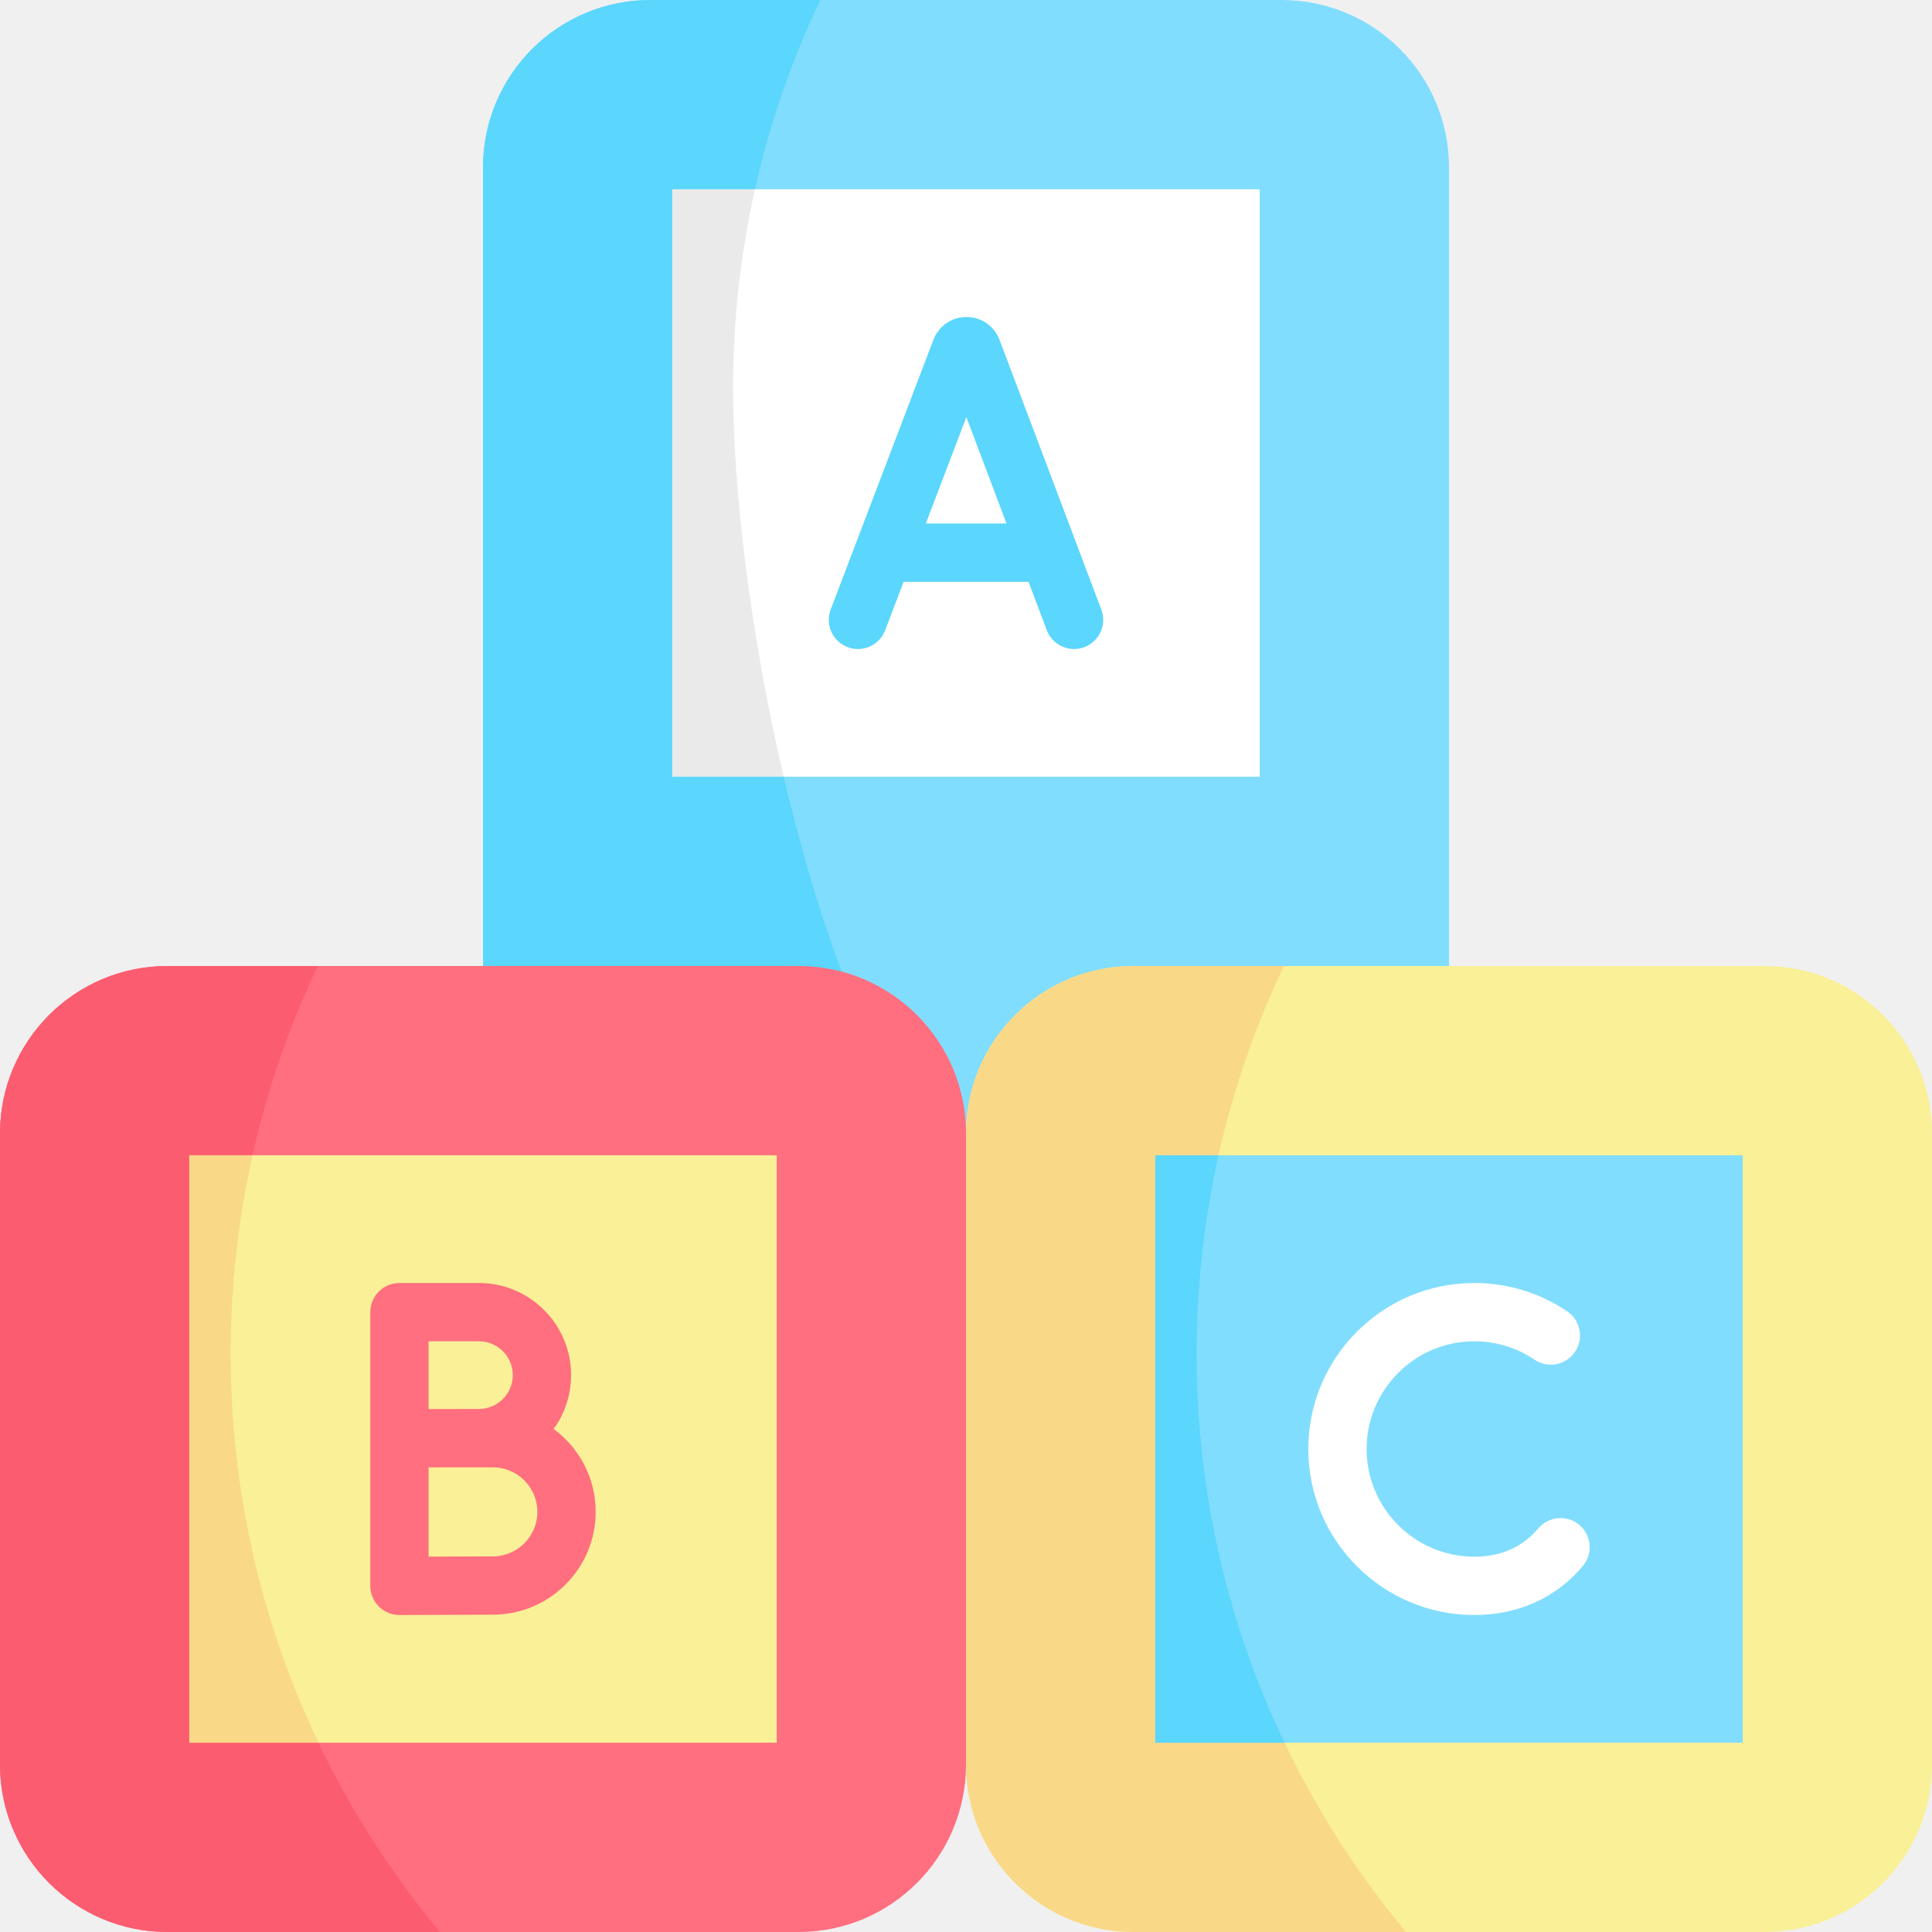
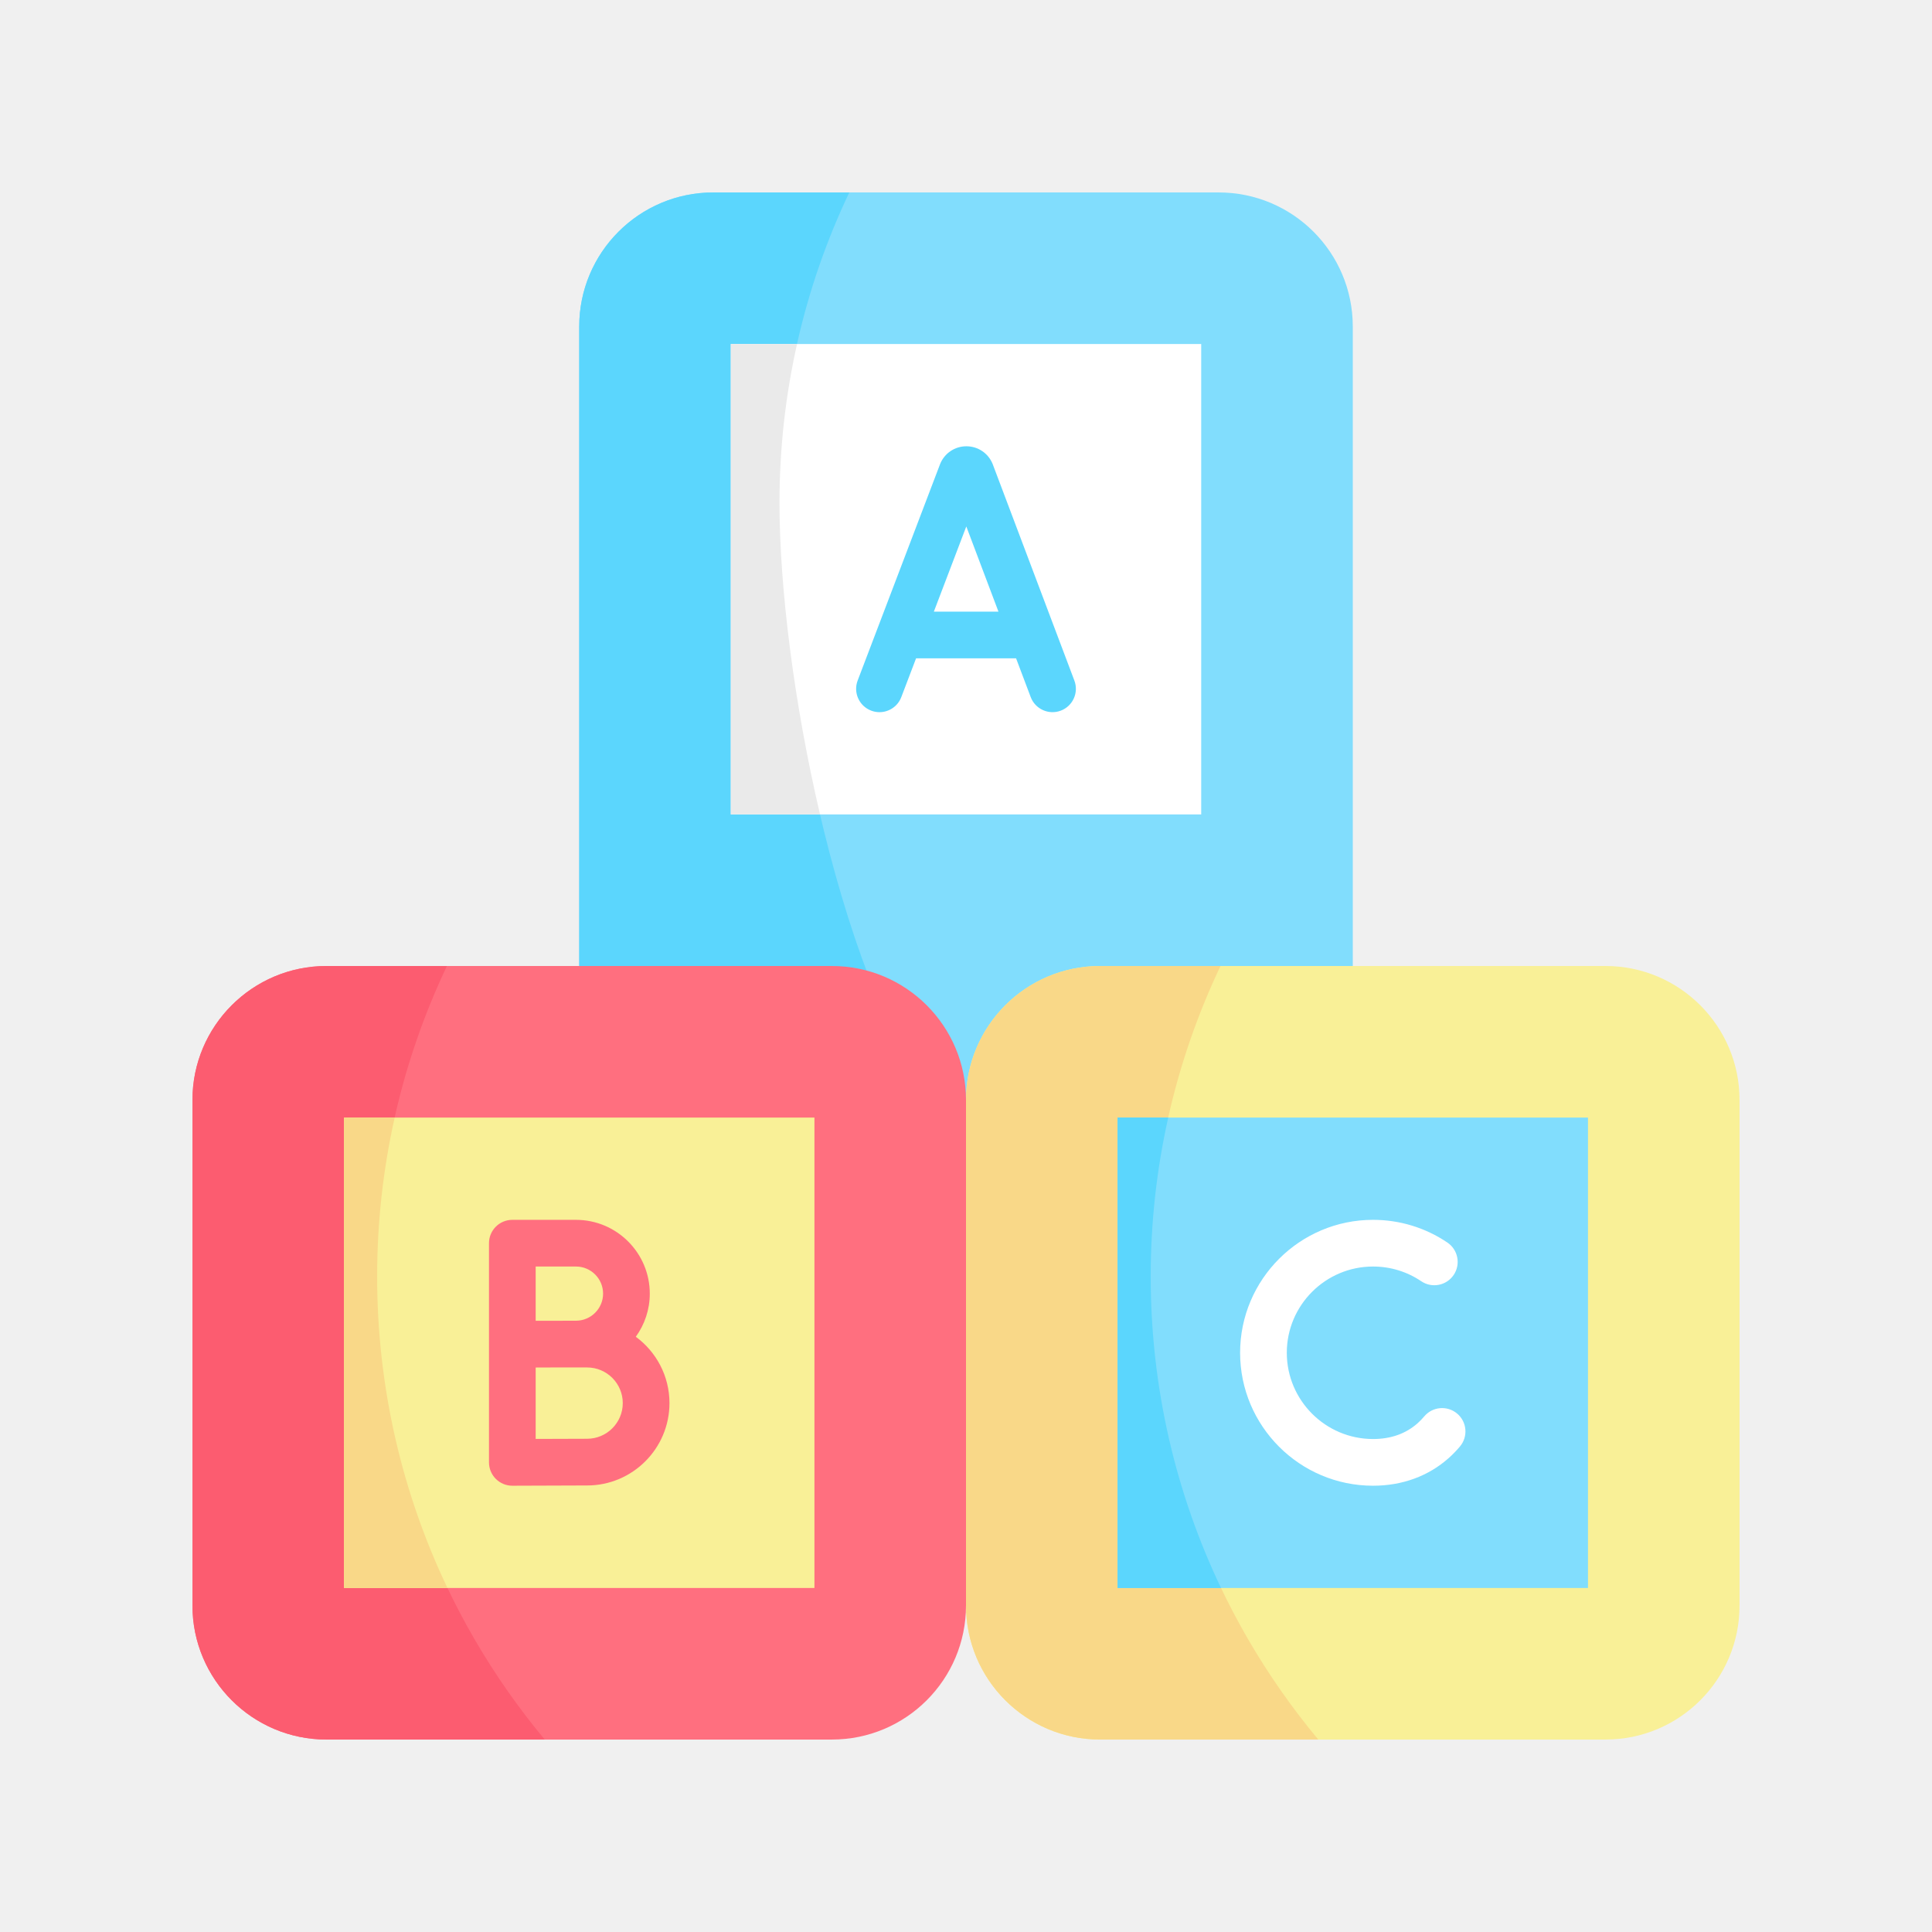
<svg xmlns="http://www.w3.org/2000/svg" width="512" height="512" viewBox="0 0 512 512" fill="none">
-   <g clip-path="url(#clip0_1211_669)">
-     <path d="M128 256V44.371C128 19.866 147.866 0 172.371 0H339.629C364.134 0 384 19.866 384 44.371V256L256 300.371L128 256Z" fill="#81DDFD" />
-     <path d="M194.274 102.733C194.274 65.963 202.57 31.134 217.374 0H172.371C147.866 0 128 19.865 128 44.371V263.138C128 287.644 147.866 307.509 172.371 307.509H249.737C215.113 265.974 194.274 161.035 194.274 102.733Z" fill="#5BD6FD" />
-     <path d="M211.629 256H44.371C19.866 256 0 275.866 0 300.371V467.629C0 492.134 19.866 512 44.371 512H211.629C236.134 512 256 492.134 256 467.629L282.118 384L256 300.371C256 275.866 236.135 256 211.629 256Z" fill="#FF6F7F" />
-     <path d="M61.122 358.733C61.122 321.964 69.418 287.134 84.222 256H44.371C19.866 256 0 275.865 0 300.371V467.629C0 492.134 19.866 512 44.371 512H116.586C81.961 470.465 61.122 417.036 61.122 358.733Z" fill="#FC5C70" />
-     <path d="M50.164 306.162H205.838V461.836H50.164V306.162Z" fill="#F9F097" />
-     <path d="M146.721 378.697C149.627 374.679 151.348 369.748 151.348 364.422C151.348 350.959 140.394 340.005 126.93 340.005H105.859C101.592 340.005 98.133 343.464 98.133 347.731V381.134V381.187V420.27C98.133 422.326 98.952 424.296 100.407 425.746C101.856 427.187 103.816 427.997 105.859 427.997H105.893C105.893 427.997 125.27 427.91 130.609 427.91C145.635 427.91 157.862 415.685 157.862 400.659C157.862 391.655 153.471 383.662 146.721 378.697ZM126.929 355.457C131.872 355.457 135.894 359.478 135.894 364.421C135.894 369.365 131.872 373.386 126.929 373.386C125.382 373.386 122.472 373.394 119.296 373.406H113.584V355.457H126.929ZM130.609 412.456C127.497 412.456 119.629 412.485 113.586 412.51V388.88C115.431 388.873 117.411 388.865 119.301 388.858H130.61C137.116 388.858 142.41 394.151 142.41 400.657C142.41 407.162 137.116 412.456 130.609 412.456Z" fill="#FF6F7F" />
-     <path d="M178.164 50.163H333.838V205.837H178.164V50.163Z" fill="white" />
-     <path d="M194.274 102.733C194.274 84.671 196.286 67.081 200.078 50.163H178.164V205.837H207.686C199.001 168.814 194.274 130.489 194.274 102.733Z" fill="#EAEAEA" />
-     <path d="M264.87 90.021C264.844 89.95 264.816 89.879 264.787 89.809C263.336 86.282 259.936 84.004 256.122 84.004C256.118 84.004 256.115 84.004 256.111 84.004C252.293 84.008 248.892 86.294 247.448 89.828C247.425 89.885 247.401 89.943 247.38 90.002L220.141 161.519C218.622 165.507 220.623 169.97 224.611 171.489C225.515 171.833 226.446 171.997 227.359 171.997C230.472 171.997 233.407 170.101 234.581 167.018L239.469 154.183H272.568L277.403 166.996C278.91 170.988 283.37 173.004 287.36 171.497C291.352 169.991 293.367 165.533 291.86 161.54L264.87 90.021ZM245.354 138.731L256.094 110.533L266.736 138.731H245.354Z" fill="#5BD6FD" />
-     <path d="M300.371 256H467.629C492.134 256 512 275.866 512 300.371V467.629C512 492.134 492.135 512 467.629 512H300.371C275.866 512 256 492.134 256 467.629V300.371C256 275.866 275.866 256 300.371 256Z" fill="#F9F097" />
-     <path d="M317.123 358.733C317.123 321.964 325.419 287.134 340.223 256H300.371C275.866 256 256 275.865 256 300.371V467.629C256 492.135 275.866 512 300.371 512H372.586C337.962 470.465 317.123 417.036 317.123 358.733Z" fill="#F9D888" />
-     <path d="M461.836 461.838H306.162V306.164H461.836V461.838Z" fill="#81DDFD" />
-     <path d="M418.524 404.112C415.254 401.369 410.381 401.796 407.639 405.065C406.965 405.869 406.237 406.621 405.477 407.297C401.567 410.778 396.598 412.543 390.708 412.543C374.97 412.543 362.165 399.738 362.165 384C362.165 368.261 374.97 355.457 390.708 355.457C396.429 355.457 401.945 357.141 406.661 360.327C410.198 362.715 415 361.786 417.389 358.249C419.777 354.714 418.847 349.911 415.311 347.522C408.03 342.604 399.523 340.004 390.707 340.004C366.447 340.004 346.711 359.74 346.711 384C346.711 408.26 366.447 427.996 390.707 427.996C400.363 427.996 409.024 424.829 415.754 418.836C417.071 417.662 418.324 416.37 419.477 414.996C422.22 411.727 421.793 406.854 418.524 404.112Z" fill="white" />
-     <path d="M61.123 358.732C61.123 340.67 63.136 323.081 66.925 306.162H50.164V461.836H84.397C69.482 430.608 61.123 395.648 61.123 358.732Z" fill="#F9D888" />
-     <path d="M317.123 358.732C317.123 340.67 319.136 323.081 322.925 306.162H306.164V461.836H340.397C325.482 430.608 317.123 395.648 317.123 358.732Z" fill="#5BD6FD" />
+   <mask id="mask0_1216_676" style="mask-type:luminance" maskUnits="userSpaceOnUse" x="51" y="51" width="410" height="410">
+     <path d="M461 51H51V461H461V51Z" fill="white" />
+   </mask>
+   <g mask="url(#mask0_1216_676)">
+     <path d="M153.5 256V86.531C153.5 66.908 169.408 51 189.031 51H322.969C342.592 51 358.5 66.908 358.5 86.531V256L256 291.531L153.5 256Z" fill="#81DDFD" />
+     <path d="M206.571 133.267C206.571 103.822 213.214 75.932 225.069 51H189.031C169.408 51 153.5 66.907 153.5 86.531V261.716C153.5 281.34 169.408 297.247 189.031 297.247H250.985C223.258 263.987 206.571 179.954 206.571 133.267Z" fill="#5BD6FD" />
+     <path d="M220.469 256H86.531C66.908 256 51 271.908 51 291.531V425.469C51 445.092 66.908 461 86.531 461H220.469C240.092 461 256 445.092 256 425.469L276.915 358.5L256 291.531C256 271.908 240.092 256 220.469 256Z" fill="#FF6F7F" />
+     <path d="M99.945 338.267C99.945 308.823 106.588 280.932 118.444 256H86.531C66.908 256 51 271.908 51 291.531V425.469C51 445.092 66.908 461 86.531 461H144.36C116.633 427.74 99.945 384.955 99.945 338.267Z" fill="#FC5C70" />
+     <path d="M91.172 296.169H215.833V420.83H91.172V296.169Z" fill="#F9F097" />
+     <path d="M168.494 354.254C170.822 351.036 172.2 347.088 172.2 342.823C172.2 332.042 163.428 323.27 152.646 323.27H135.773C132.356 323.27 129.586 326.04 129.586 329.457V356.205V356.248V387.545C129.586 389.191 130.242 390.769 131.407 391.93C132.567 393.084 134.137 393.732 135.773 393.732H135.8C135.8 393.732 151.317 393.663 155.592 393.663C167.625 393.663 177.416 383.873 177.416 371.841C177.416 364.63 173.9 358.23 168.494 354.254ZM152.645 335.644C156.604 335.644 159.824 338.864 159.824 342.822C159.824 346.781 156.604 350.001 152.645 350.001C151.407 350.001 149.076 350.007 146.533 350.017H141.959V335.644H152.645ZM155.592 381.287C153.1 381.287 146.8 381.311 141.961 381.331V362.408C143.438 362.403 145.024 362.396 146.537 362.391H155.593C160.803 362.391 165.042 366.629 165.042 371.839C165.042 377.048 160.803 381.287 155.592 381.287Z" fill="#FF6F7F" />
+     <path d="M193.672 91.169H318.333V215.83H193.672V91.169Z" fill="white" />
+     <path d="M206.572 133.266C206.572 118.803 208.184 104.717 211.22 91.169H193.672V215.83H217.313C210.358 186.183 206.572 155.493 206.572 133.266Z" fill="#EAEAEA" />
+     <path d="M263.108 123.087C263.087 123.03 263.065 122.973 263.041 122.917C261.88 120.092 259.157 118.269 256.103 118.269C256.099 118.269 256.097 118.269 256.094 118.269C253.036 118.272 250.313 120.102 249.157 122.932C249.138 122.978 249.119 123.024 249.102 123.071L227.29 180.341C226.073 183.535 227.676 187.109 230.869 188.325C231.593 188.6 232.339 188.732 233.07 188.732C235.563 188.732 237.913 187.214 238.853 184.745L242.767 174.467H269.272L273.144 184.727C274.351 187.924 277.922 189.538 281.117 188.331C284.314 187.125 285.928 183.556 284.721 180.358L263.108 123.087ZM247.48 162.093L256.08 139.513L264.602 162.093H247.48Z" fill="#5BD6FD" />
+     <path d="M291.531 256H425.469C445.092 256 461 271.908 461 291.531V425.469C461 445.092 445.092 461 425.469 461H291.531C271.908 461 256 445.092 256 425.469V291.531C256 271.908 271.908 256 291.531 256Z" fill="#F9F097" />
+     <path d="M304.946 338.267C304.946 308.823 311.589 280.932 323.444 256H291.531C271.908 256 256 271.908 256 291.531V425.469C256 445.092 271.908 461 291.531 461H349.36C321.634 427.74 304.946 384.955 304.946 338.267Z" fill="#F9D888" />
+     <path d="M420.833 420.831H296.172V296.17H420.833V420.831Z" fill="#81DDFD" />
+     <path d="M386.147 374.605C383.529 372.408 379.626 372.75 377.431 375.368C376.891 376.012 376.308 376.614 375.699 377.156C372.568 379.943 368.589 381.356 363.873 381.356C351.27 381.356 341.016 371.102 341.016 358.5C341.016 345.896 351.27 335.643 363.873 335.643C368.454 335.643 372.871 336.992 376.647 339.543C379.48 341.455 383.325 340.711 385.238 337.879C387.151 335.048 386.406 331.202 383.574 329.289C377.744 325.351 370.931 323.269 363.872 323.269C344.445 323.269 328.641 339.073 328.641 358.5C328.641 377.927 344.445 393.731 363.872 393.731C371.604 393.731 378.54 391.195 383.929 386.396C384.984 385.456 385.987 384.421 386.91 383.321C389.107 380.703 388.765 376.801 386.147 374.605Z" fill="white" />
+     <path d="M99.948 338.266C99.948 323.802 101.56 309.717 104.594 296.169H91.172V420.83H118.585C106.641 395.823 99.948 367.828 99.948 338.266Z" fill="#F9D888" />
+     <path d="M304.948 338.266C304.948 323.802 306.56 309.717 309.594 296.169H296.172V420.83H323.585C311.641 395.823 304.948 367.828 304.948 338.266Z" fill="#5BD6FD" />
  </g>
-   <defs>
-     <clipPath id="clip0_1211_669">
-       <rect width="512" height="512" fill="white" />
-     </clipPath>
-   </defs>
</svg>
